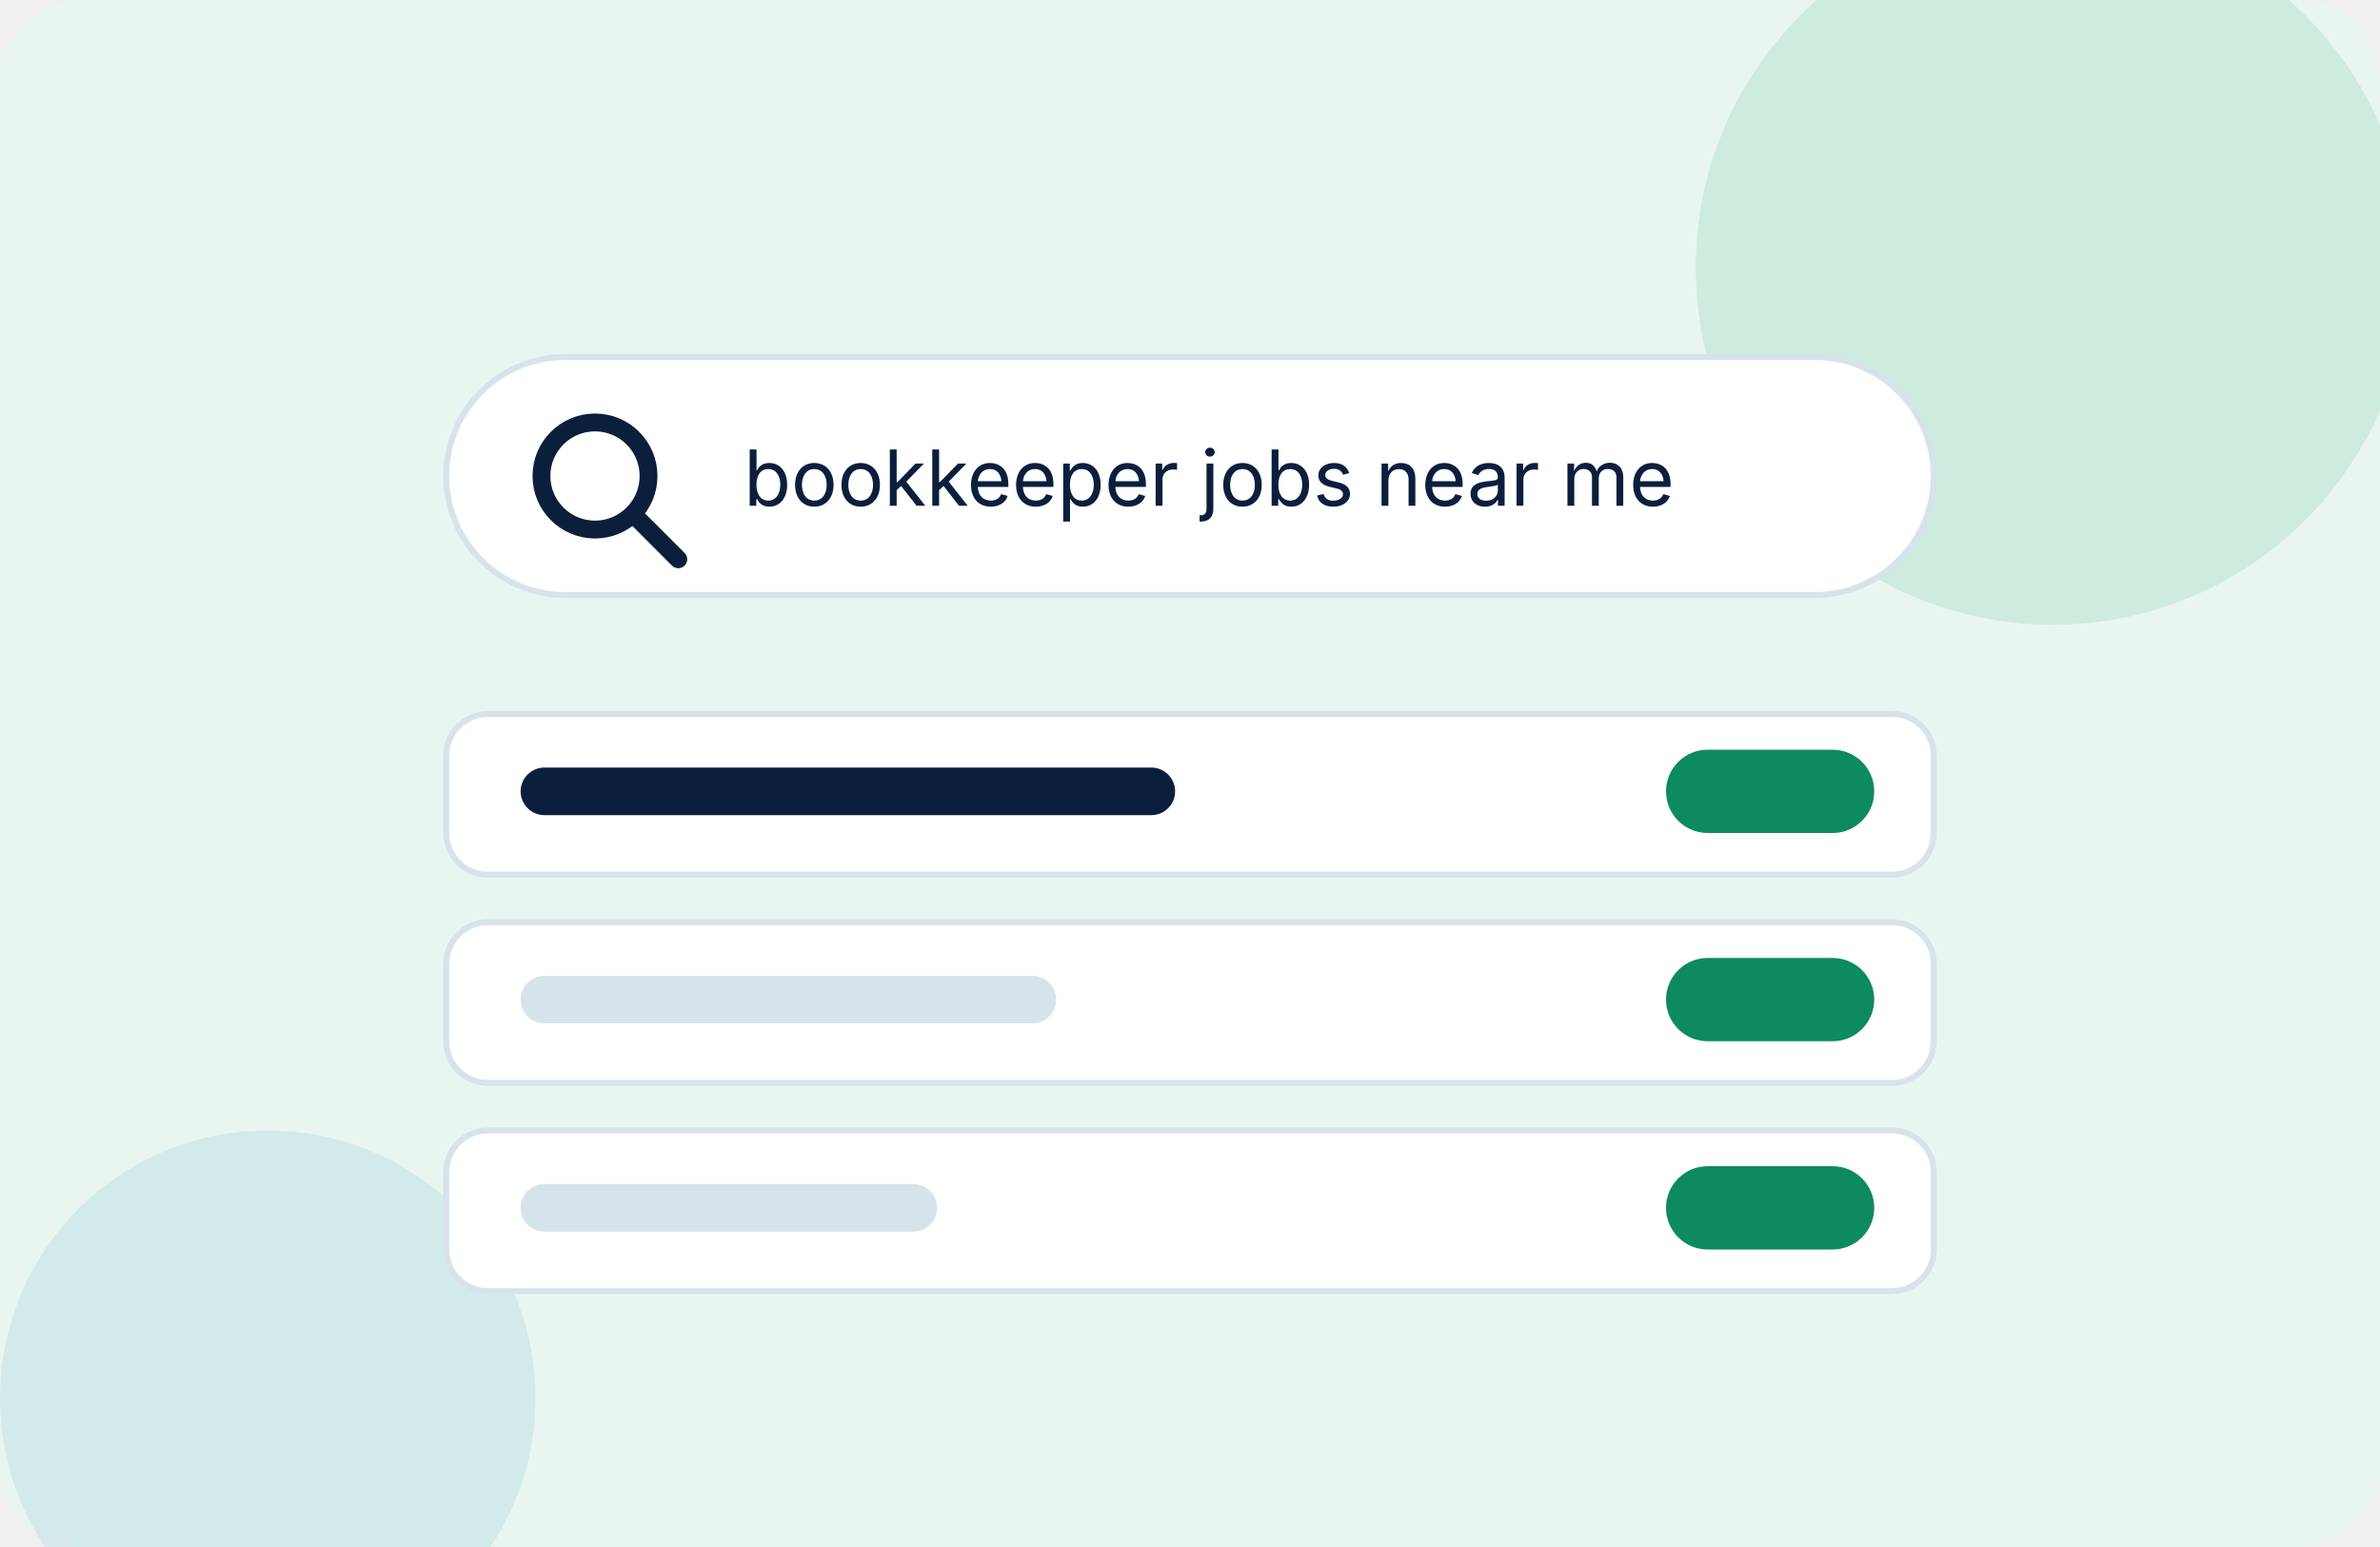
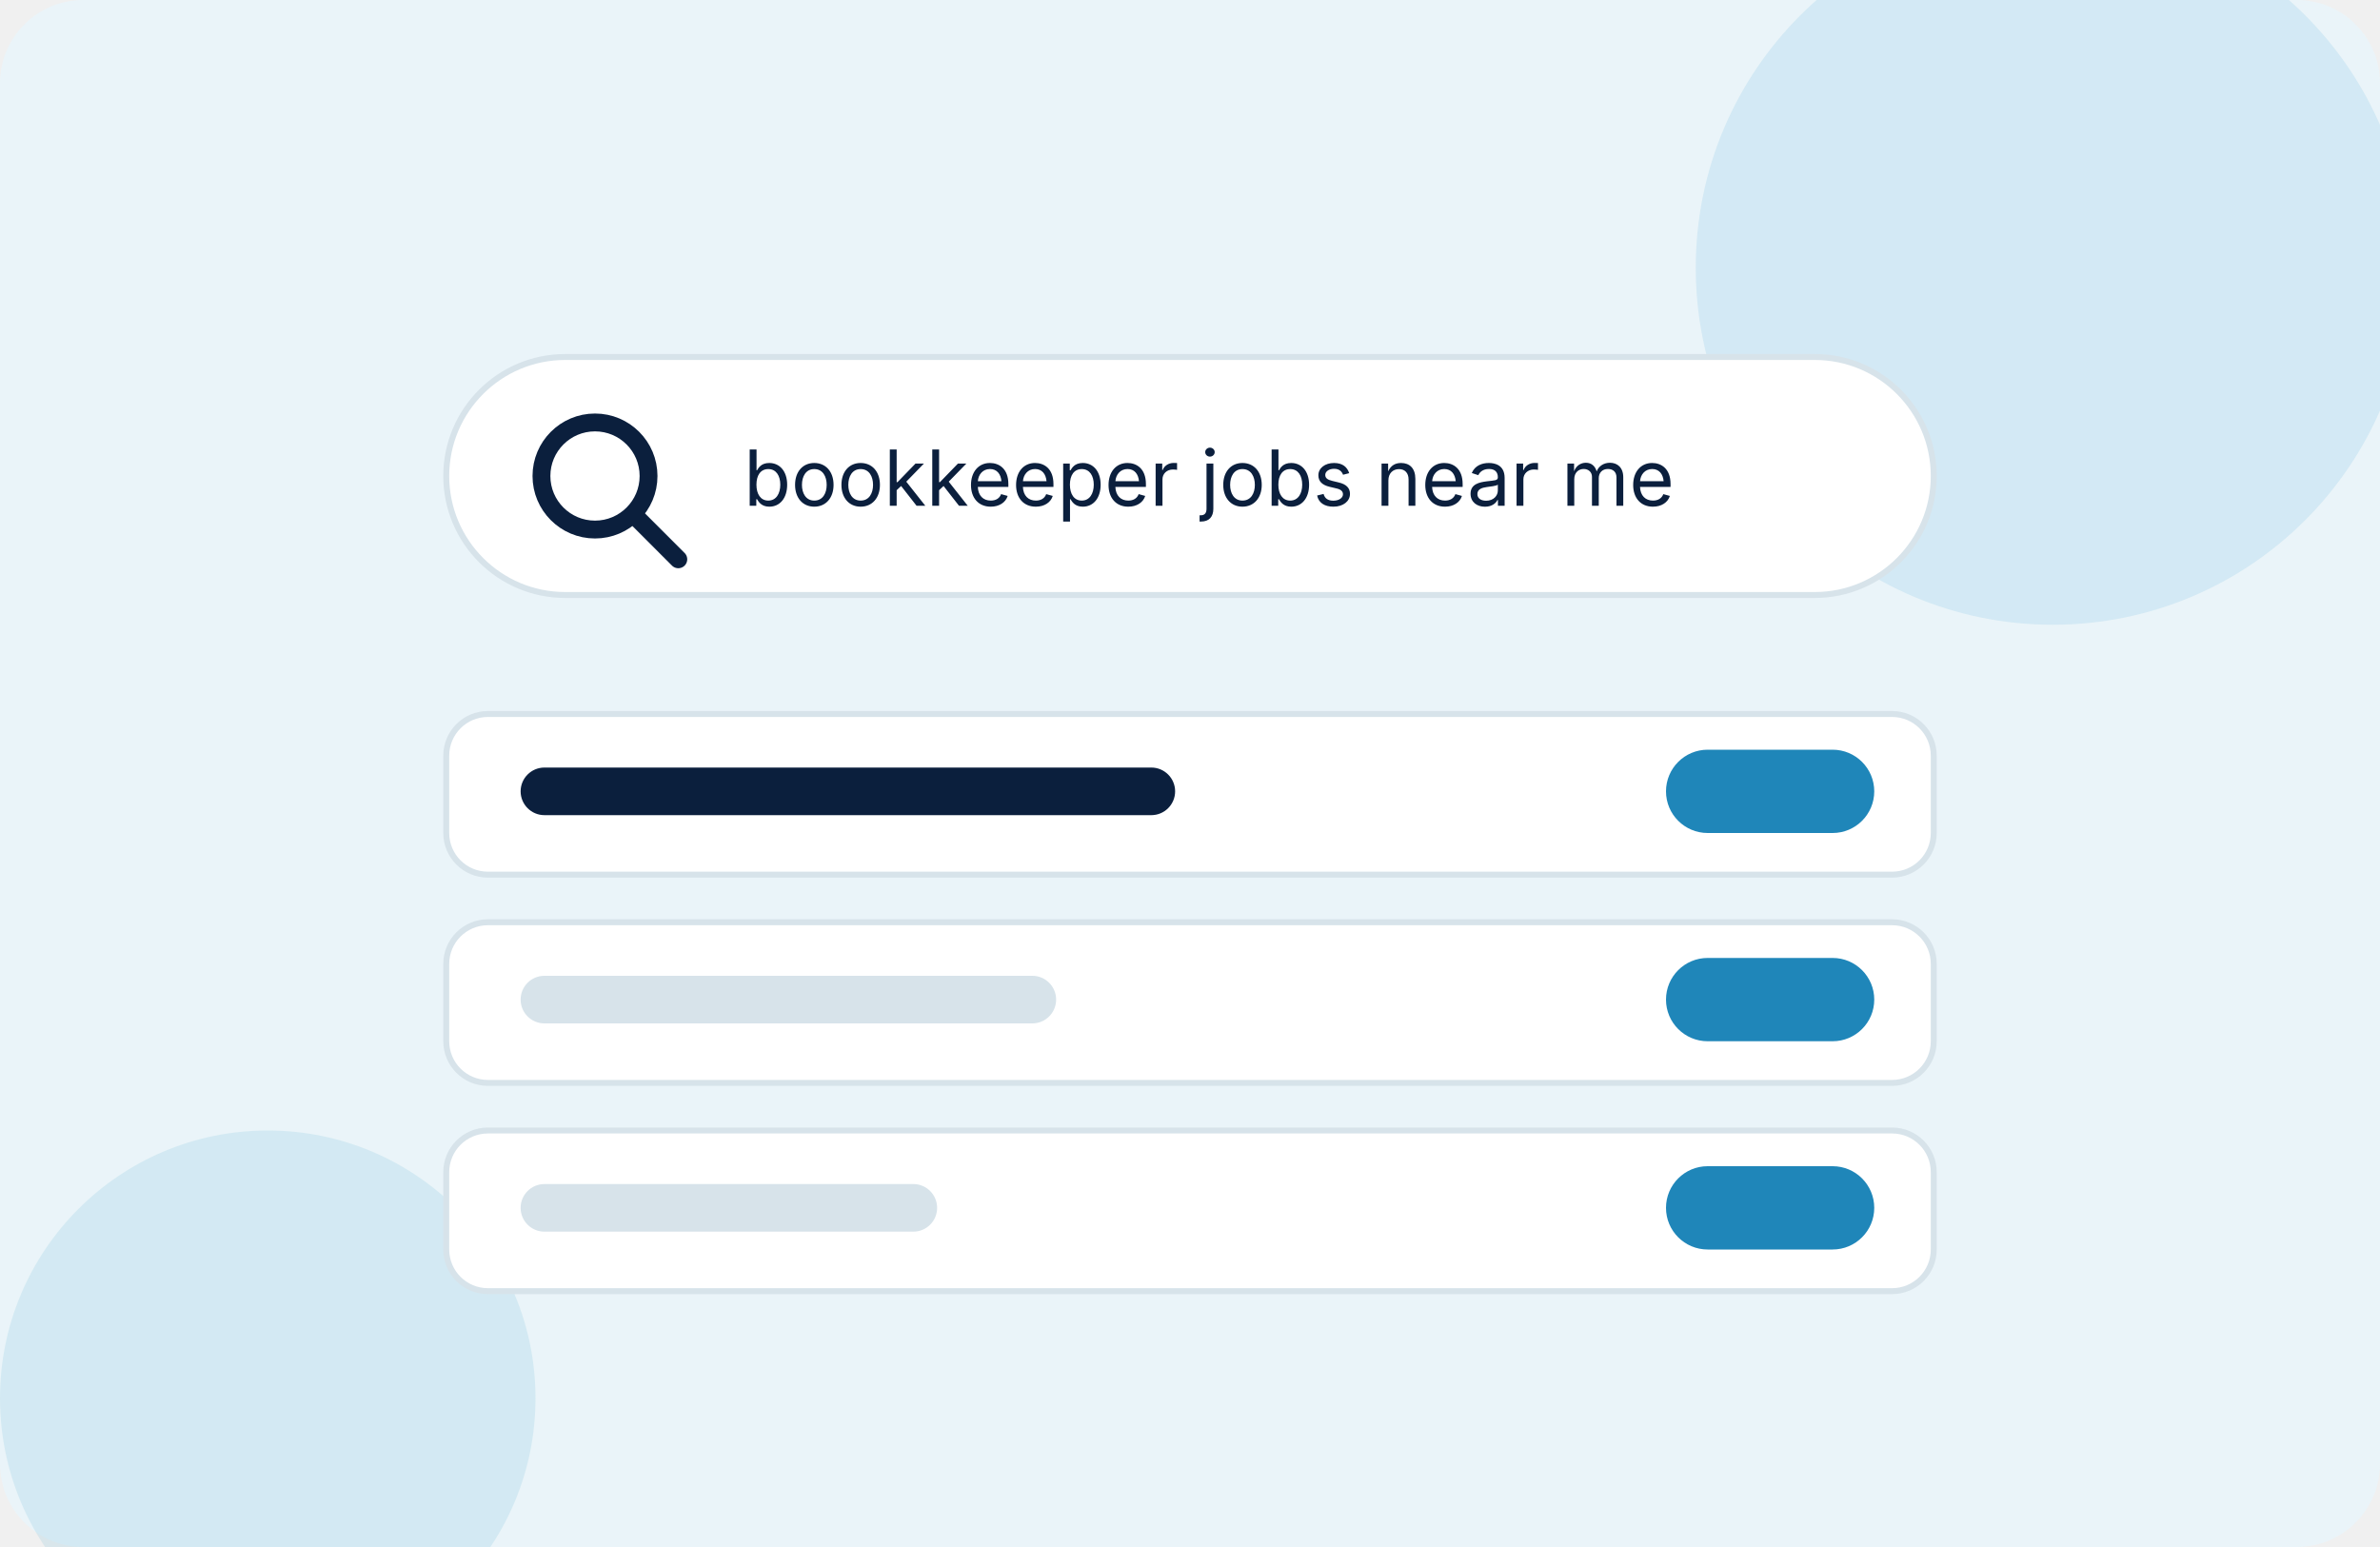
<svg xmlns="http://www.w3.org/2000/svg" viewBox="0 0 800 520" width="800" height="520" role="img">
-   <rect width="800" height="520" rx="28" fill="#e8f6ef" />
-   <circle cx="690" cy="90" r="120" fill="#7fcfab" opacity=".25" />
+   <rect width="800" height="520" rx="28" fill="#eaf4f9" />
+   <circle cx="690" cy="90" r="120" fill="#8ec8e6" opacity=".25" />
  <circle cx="90" cy="470" r="90" fill="#2a9cc0" opacity=".12" />
  <rect x="150" y="120" width="500" height="80" rx="40" fill="#ffffff" stroke="#d7e3ea" stroke-width="2" />
  <circle cx="200" cy="160" r="18" fill="none" stroke="#0b1f3d" stroke-width="6" />
  <line x1="213" y1="173" x2="228" y2="188" stroke="#0b1f3d" stroke-width="6" stroke-linecap="round" />
  <text x="250" y="170" font-family="Inter, Arial" font-size="26" fill="#0b1f3d">bookkeeper jobs near me</text>
  <rect x="150" y="240" width="500" height="54" rx="14" fill="#ffffff" stroke="#d7e3ea" stroke-width="2" />
  <rect x="175" y="258" width="220" height="16" rx="8" fill="#0b1f3d" />
-   <rect x="560" y="252" width="70" height="28" rx="14" fill="#0e8a5f" />
+   <rect x="560" y="252" width="70" height="28" rx="14" fill="#1f86b9" />
  <rect x="150" y="310" width="500" height="54" rx="14" fill="#ffffff" stroke="#d7e3ea" stroke-width="2" />
  <rect x="175" y="328" width="180" height="16" rx="8" fill="#d7e3ea" />
-   <rect x="560" y="322" width="70" height="28" rx="14" fill="#0e8a5f" />
+   <rect x="560" y="322" width="70" height="28" rx="14" fill="#1f86b9" />
  <rect x="150" y="380" width="500" height="54" rx="14" fill="#ffffff" stroke="#d7e3ea" stroke-width="2" />
  <rect x="175" y="398" width="140" height="16" rx="8" fill="#d7e3ea" />
-   <rect x="560" y="392" width="70" height="28" rx="14" fill="#0e8a5f" />
+   <rect x="560" y="392" width="70" height="28" rx="14" fill="#1f86b9" />
</svg>
